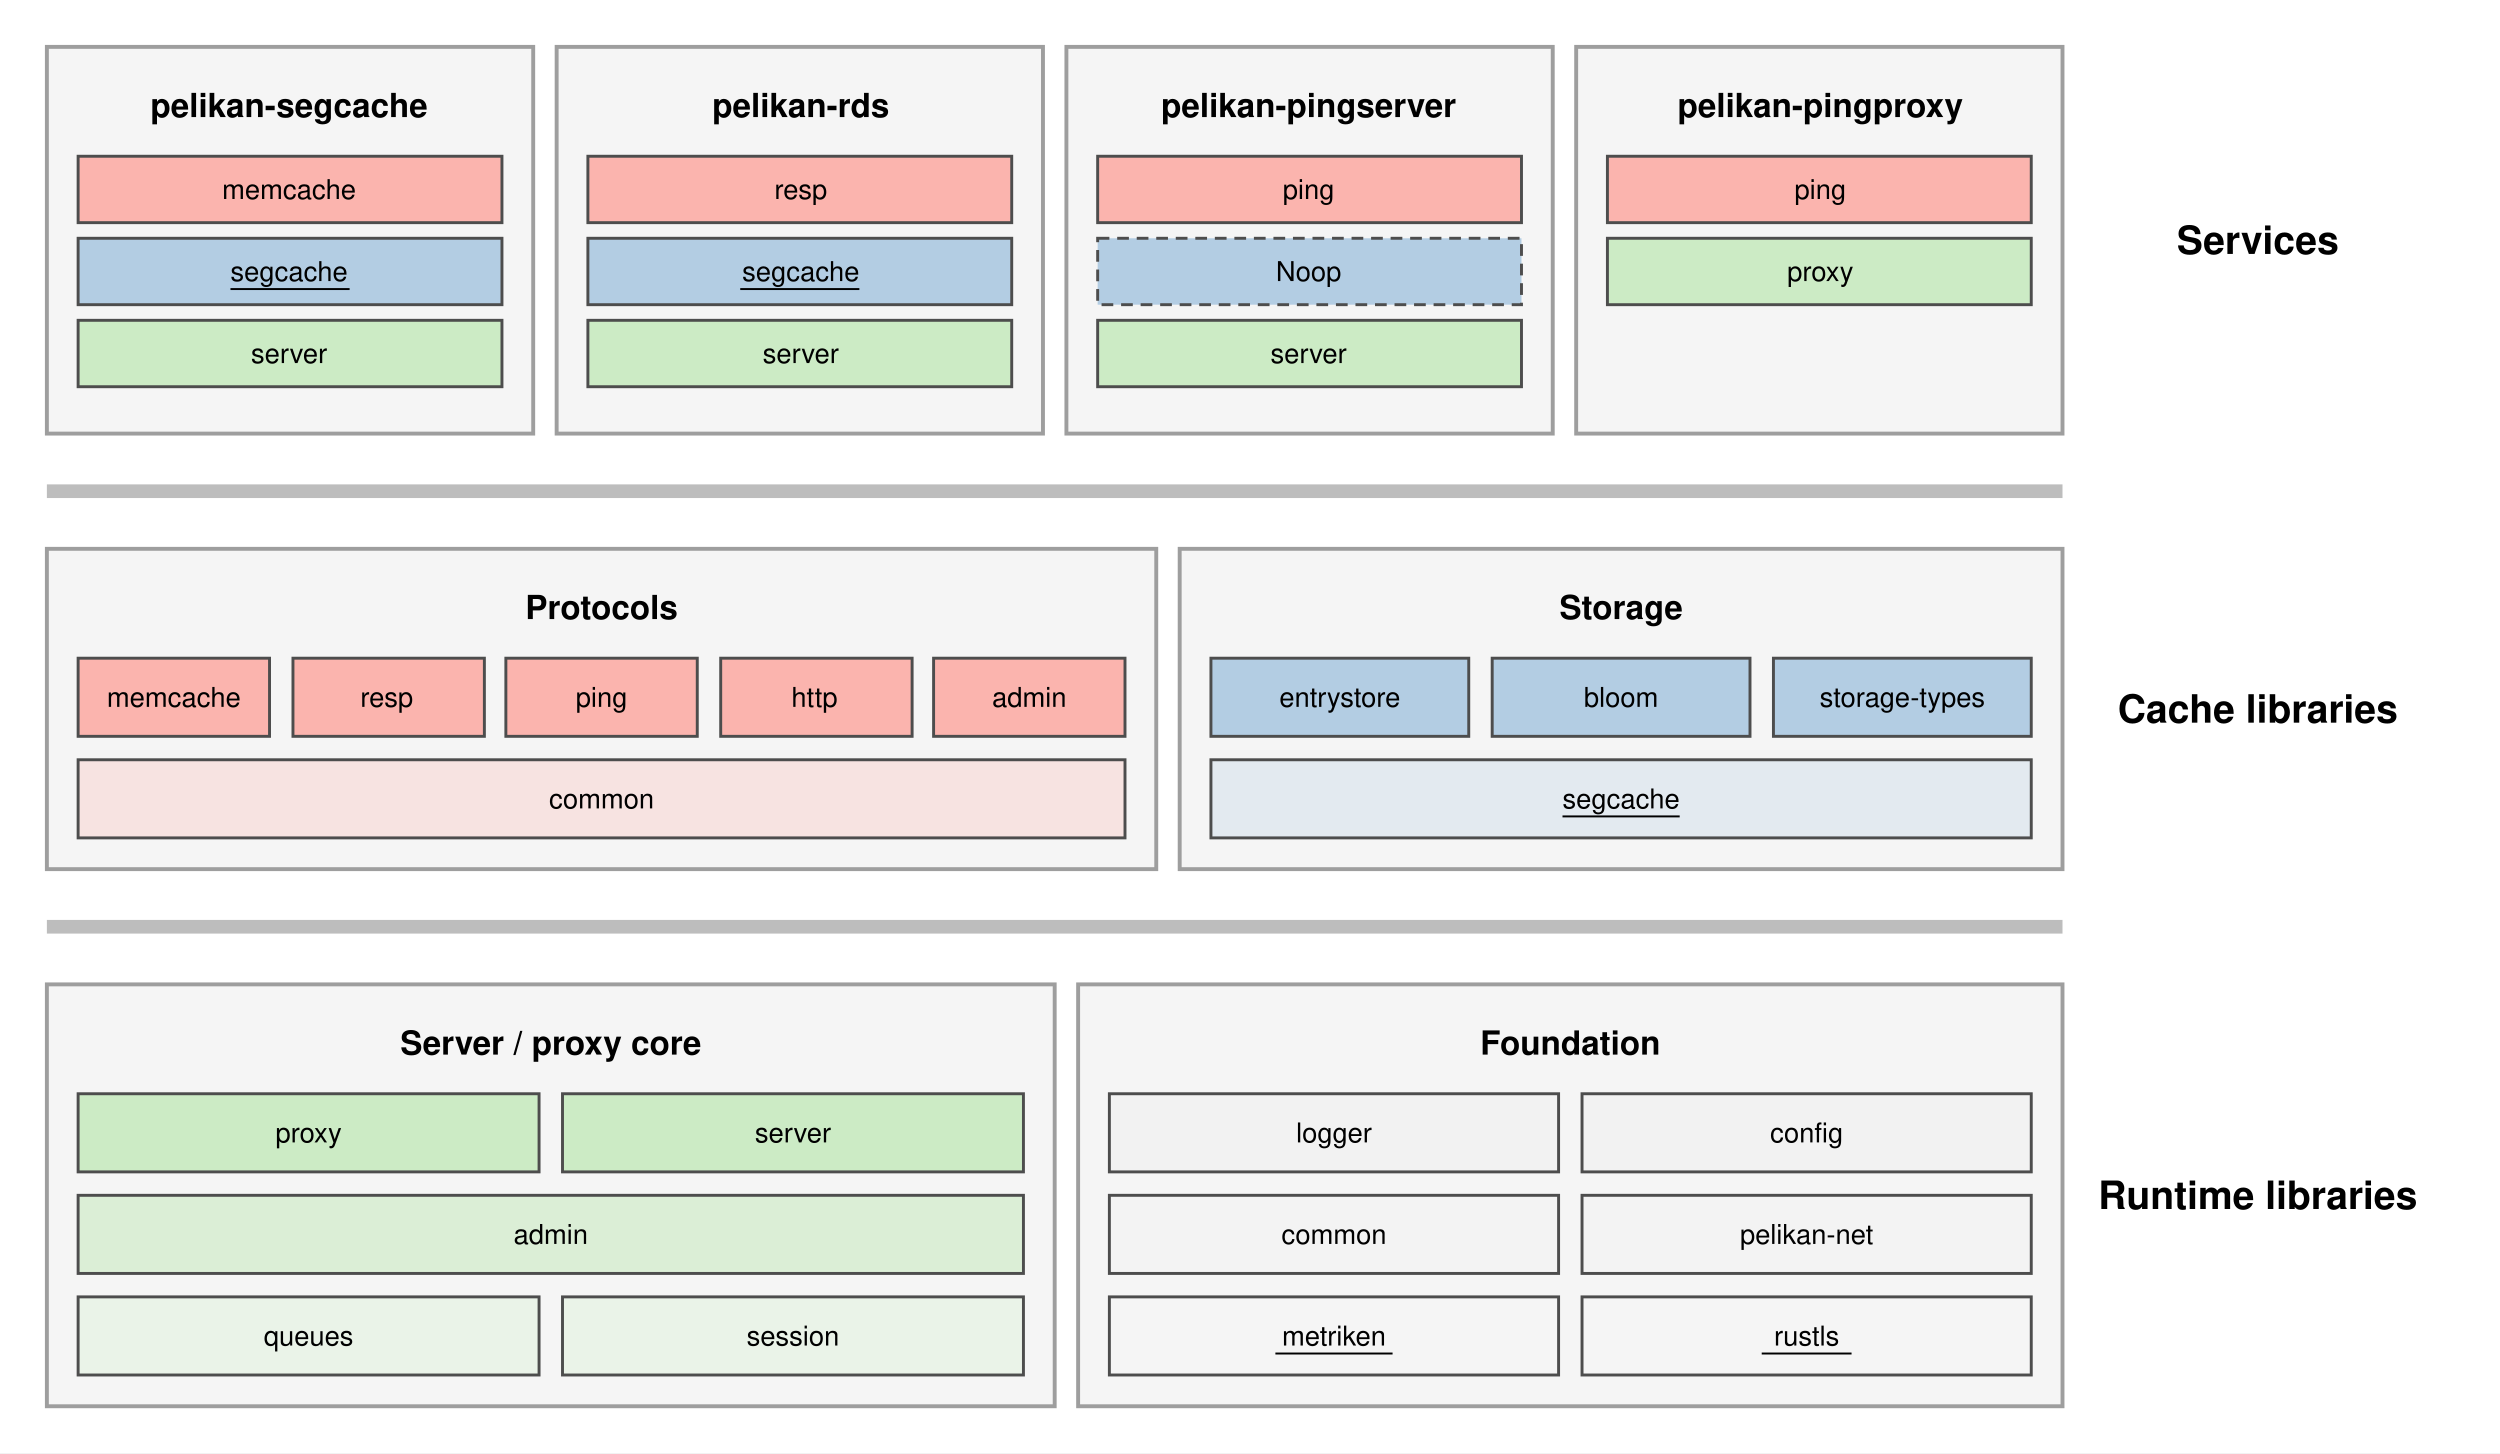
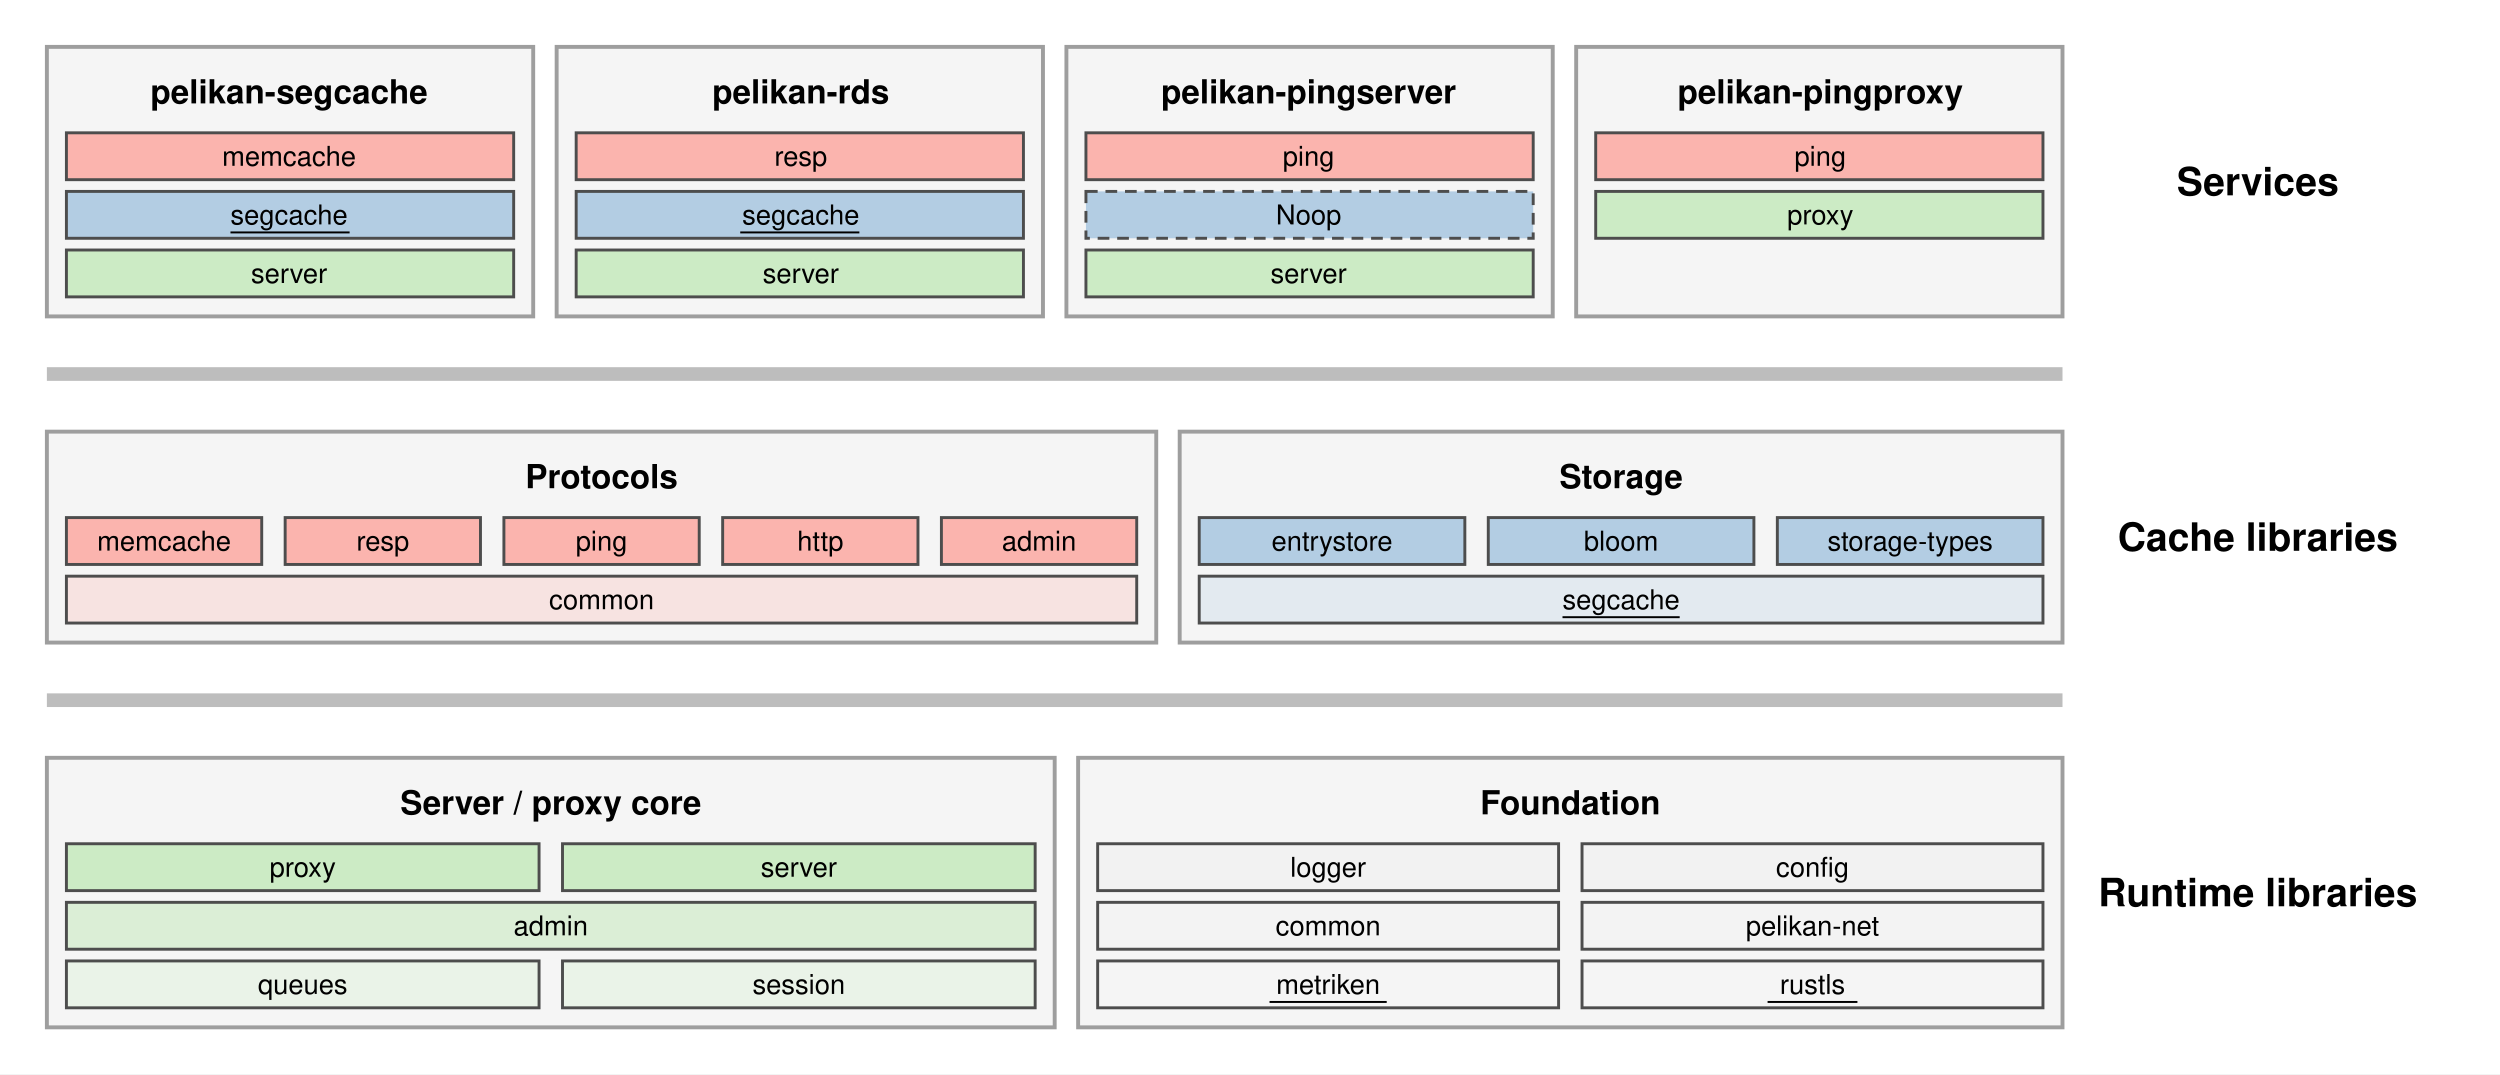
- <svg xmlns="http://www.w3.org/2000/svg" width="1280" height="744" viewBox="0 0 1280 744">
+ <svg xmlns="http://www.w3.org/2000/svg" width="1280" height="550" viewBox="0 0 1280 550">
  <rect width="100%" height="100%" fill="white" />
-   <rect x="24" y="24" width="249" height="198" fill="#F5F5F5" stroke="#9E9E9E" stroke-width="2" rx="0" />
-   <text x="148" y="54" dy="0.35em" font-family="Helvetica, Arial, sans-serif" font-size="17" font-weight="bold" fill="#000" text-anchor="middle">pelikan-segcache</text>
-   <rect x="40" y="80" width="217" height="34" fill="#FBB4AE" stroke="#4D4D4D" stroke-width="1.5" rx="0" />
-   <text x="148" y="97" dy="0.35em" font-family="Helvetica, Arial, sans-serif" font-size="14" font-weight="normal" fill="#000" text-anchor="middle">memcache</text>
-   <rect x="40" y="122" width="217" height="34" fill="#B3CDE3" stroke="#4D4D4D" stroke-width="1.5" rx="0" />
+   <rect x="24" y="24" width="249" height="138" fill="#F5F5F5" stroke="#9E9E9E" stroke-width="2" rx="0" />
+   <text x="148" y="47" dy="0.35em" font-family="Helvetica, Arial, sans-serif" font-size="17" font-weight="bold" fill="#000" text-anchor="middle">pelikan-segcache</text>
+   <rect x="34" y="68" width="229" height="24" fill="#FBB4AE" stroke="#4D4D4D" stroke-width="1.5" rx="0" />
+   <text x="148" y="80" dy="0.35em" font-family="Helvetica, Arial, sans-serif" font-size="14" font-weight="normal" fill="#000" text-anchor="middle">memcache</text>
+   <rect x="34" y="98" width="229" height="24" fill="#B3CDE3" stroke="#4D4D4D" stroke-width="1.5" rx="0" />
  <a href="https://crates.io/crates/segcache" target="_blank">
-     <text x="148" y="139" dy="0.35em" font-family="Helvetica, Arial, sans-serif" font-size="14" font-weight="normal" fill="#000" text-anchor="middle">segcache</text>
-     <line x1="118" y1="148" x2="179" y2="148" stroke="#000" stroke-width="1" />
+     <text x="148" y="110" dy="0.35em" font-family="Helvetica, Arial, sans-serif" font-size="14" font-weight="normal" fill="#000" text-anchor="middle">segcache</text>
+     <line x1="118" y1="119" x2="179" y2="119" stroke="#000" stroke-width="1" />
  </a>
-   <rect x="40" y="164" width="217" height="34" fill="#CCEBC5" stroke="#4D4D4D" stroke-width="1.5" rx="0" />
-   <text x="148" y="181" dy="0.35em" font-family="Helvetica, Arial, sans-serif" font-size="14" font-weight="normal" fill="#000" text-anchor="middle">server</text>
-   <rect x="285" y="24" width="249" height="198" fill="#F5F5F5" stroke="#9E9E9E" stroke-width="2" rx="0" />
-   <text x="410" y="54" dy="0.35em" font-family="Helvetica, Arial, sans-serif" font-size="17" font-weight="bold" fill="#000" text-anchor="middle">pelikan-rds</text>
-   <rect x="301" y="80" width="217" height="34" fill="#FBB4AE" stroke="#4D4D4D" stroke-width="1.5" rx="0" />
-   <text x="410" y="97" dy="0.35em" font-family="Helvetica, Arial, sans-serif" font-size="14" font-weight="normal" fill="#000" text-anchor="middle">resp</text>
-   <rect x="301" y="122" width="217" height="34" fill="#B3CDE3" stroke="#4D4D4D" stroke-width="1.5" rx="0" />
+   <rect x="34" y="128" width="229" height="24" fill="#CCEBC5" stroke="#4D4D4D" stroke-width="1.5" rx="0" />
+   <text x="148" y="140" dy="0.35em" font-family="Helvetica, Arial, sans-serif" font-size="14" font-weight="normal" fill="#000" text-anchor="middle">server</text>
+   <rect x="285" y="24" width="249" height="138" fill="#F5F5F5" stroke="#9E9E9E" stroke-width="2" rx="0" />
+   <text x="410" y="47" dy="0.35em" font-family="Helvetica, Arial, sans-serif" font-size="17" font-weight="bold" fill="#000" text-anchor="middle">pelikan-rds</text>
+   <rect x="295" y="68" width="229" height="24" fill="#FBB4AE" stroke="#4D4D4D" stroke-width="1.5" rx="0" />
+   <text x="410" y="80" dy="0.35em" font-family="Helvetica, Arial, sans-serif" font-size="14" font-weight="normal" fill="#000" text-anchor="middle">resp</text>
+   <rect x="295" y="98" width="229" height="24" fill="#B3CDE3" stroke="#4D4D4D" stroke-width="1.5" rx="0" />
  <a href="https://crates.io/crates/segcache" target="_blank">
-     <text x="410" y="139" dy="0.35em" font-family="Helvetica, Arial, sans-serif" font-size="14" font-weight="normal" fill="#000" text-anchor="middle">segcache</text>
-     <line x1="379" y1="148" x2="440" y2="148" stroke="#000" stroke-width="1" />
+     <text x="410" y="110" dy="0.35em" font-family="Helvetica, Arial, sans-serif" font-size="14" font-weight="normal" fill="#000" text-anchor="middle">segcache</text>
+     <line x1="379" y1="119" x2="440" y2="119" stroke="#000" stroke-width="1" />
  </a>
-   <rect x="301" y="164" width="217" height="34" fill="#CCEBC5" stroke="#4D4D4D" stroke-width="1.5" rx="0" />
-   <text x="410" y="181" dy="0.35em" font-family="Helvetica, Arial, sans-serif" font-size="14" font-weight="normal" fill="#000" text-anchor="middle">server</text>
-   <rect x="546" y="24" width="249" height="198" fill="#F5F5F5" stroke="#9E9E9E" stroke-width="2" rx="0" />
-   <text x="670" y="54" dy="0.35em" font-family="Helvetica, Arial, sans-serif" font-size="17" font-weight="bold" fill="#000" text-anchor="middle">pelikan-pingserver</text>
-   <rect x="562" y="80" width="217" height="34" fill="#FBB4AE" stroke="#4D4D4D" stroke-width="1.5" rx="0" />
-   <text x="670" y="97" dy="0.35em" font-family="Helvetica, Arial, sans-serif" font-size="14" font-weight="normal" fill="#000" text-anchor="middle">ping</text>
-   <rect x="562" y="122" width="217" height="34" fill="#B3CDE3" stroke="#4D4D4D" stroke-width="1.5" rx="0" stroke-dasharray="6,4" />
-   <text x="670" y="139" dy="0.35em" font-family="Helvetica, Arial, sans-serif" font-size="14" font-weight="normal" fill="#000" text-anchor="middle">Noop</text>
-   <rect x="562" y="164" width="217" height="34" fill="#CCEBC5" stroke="#4D4D4D" stroke-width="1.5" rx="0" />
-   <text x="670" y="181" dy="0.35em" font-family="Helvetica, Arial, sans-serif" font-size="14" font-weight="normal" fill="#000" text-anchor="middle">server</text>
-   <rect x="807" y="24" width="249" height="198" fill="#F5F5F5" stroke="#9E9E9E" stroke-width="2" rx="0" />
-   <text x="932" y="54" dy="0.35em" font-family="Helvetica, Arial, sans-serif" font-size="17" font-weight="bold" fill="#000" text-anchor="middle">pelikan-pingproxy</text>
-   <rect x="823" y="80" width="217" height="34" fill="#FBB4AE" stroke="#4D4D4D" stroke-width="1.5" rx="0" />
-   <text x="932" y="97" dy="0.35em" font-family="Helvetica, Arial, sans-serif" font-size="14" font-weight="normal" fill="#000" text-anchor="middle">ping</text>
-   <rect x="823" y="122" width="217" height="34" fill="#CCEBC5" stroke="#4D4D4D" stroke-width="1.5" rx="0" />
-   <text x="932" y="139" dy="0.35em" font-family="Helvetica, Arial, sans-serif" font-size="14" font-weight="normal" fill="#000" text-anchor="middle">proxy</text>
-   <text x="1156" y="123" dy="0.35em" font-family="Helvetica, Arial, sans-serif" font-size="20" font-weight="bold" fill="#000" text-anchor="middle">Services</text>
-   <rect x="24" y="248" width="1032" height="7" fill="#BDBDBD" stroke="none" stroke-width="0" rx="0" />
-   <rect x="24" y="281" width="568" height="164" fill="#F5F5F5" stroke="#9E9E9E" stroke-width="2" rx="0" />
-   <text x="308" y="311" dy="0.35em" font-family="Helvetica, Arial, sans-serif" font-size="17" font-weight="bold" fill="#000" text-anchor="middle">Protocols</text>
-   <rect x="40" y="337" width="98" height="40" fill="#FBB4AE" stroke="#4D4D4D" stroke-width="1.5" rx="0" />
-   <text x="89" y="357" dy="0.35em" font-family="Helvetica, Arial, sans-serif" font-size="14" font-weight="normal" fill="#000" text-anchor="middle">memcache</text>
-   <rect x="150" y="337" width="98" height="40" fill="#FBB4AE" stroke="#4D4D4D" stroke-width="1.5" rx="0" />
-   <text x="198" y="357" dy="0.35em" font-family="Helvetica, Arial, sans-serif" font-size="14" font-weight="normal" fill="#000" text-anchor="middle">resp</text>
-   <rect x="259" y="337" width="98" height="40" fill="#FBB4AE" stroke="#4D4D4D" stroke-width="1.5" rx="0" />
-   <text x="308" y="357" dy="0.35em" font-family="Helvetica, Arial, sans-serif" font-size="14" font-weight="normal" fill="#000" text-anchor="middle">ping</text>
-   <rect x="369" y="337" width="98" height="40" fill="#FBB4AE" stroke="#4D4D4D" stroke-width="1.5" rx="0" />
-   <text x="417" y="357" dy="0.35em" font-family="Helvetica, Arial, sans-serif" font-size="14" font-weight="normal" fill="#000" text-anchor="middle">http</text>
-   <rect x="478" y="337" width="98" height="40" fill="#FBB4AE" stroke="#4D4D4D" stroke-width="1.5" rx="0" />
-   <text x="527" y="357" dy="0.35em" font-family="Helvetica, Arial, sans-serif" font-size="14" font-weight="normal" fill="#000" text-anchor="middle">admin</text>
-   <rect x="40" y="389" width="536" height="40" fill="#FBB4AE" stroke="#4D4D4D" stroke-width="1.5" rx="0" fill-opacity="0.28" />
-   <text x="308" y="409" dy="0.35em" font-family="Helvetica, Arial, sans-serif" font-size="14" font-weight="normal" fill="#000" text-anchor="middle">common</text>
-   <rect x="604" y="281" width="452" height="164" fill="#F5F5F5" stroke="#9E9E9E" stroke-width="2" rx="0" />
-   <text x="830" y="311" dy="0.35em" font-family="Helvetica, Arial, sans-serif" font-size="17" font-weight="bold" fill="#000" text-anchor="middle">Storage</text>
-   <rect x="620" y="337" width="132" height="40" fill="#B3CDE3" stroke="#4D4D4D" stroke-width="1.5" rx="0" />
-   <text x="686" y="357" dy="0.35em" font-family="Helvetica, Arial, sans-serif" font-size="14" font-weight="normal" fill="#000" text-anchor="middle">entrystore</text>
-   <rect x="764" y="337" width="132" height="40" fill="#B3CDE3" stroke="#4D4D4D" stroke-width="1.5" rx="0" />
-   <text x="830" y="357" dy="0.35em" font-family="Helvetica, Arial, sans-serif" font-size="14" font-weight="normal" fill="#000" text-anchor="middle">bloom</text>
-   <rect x="908" y="337" width="132" height="40" fill="#B3CDE3" stroke="#4D4D4D" stroke-width="1.5" rx="0" />
-   <text x="974" y="357" dy="0.35em" font-family="Helvetica, Arial, sans-serif" font-size="14" font-weight="normal" fill="#000" text-anchor="middle">storage-types</text>
-   <rect x="620" y="389" width="420" height="40" fill="#B3CDE3" stroke="#4D4D4D" stroke-width="1.5" rx="0" fill-opacity="0.28" />
+   <rect x="295" y="128" width="229" height="24" fill="#CCEBC5" stroke="#4D4D4D" stroke-width="1.5" rx="0" />
+   <text x="410" y="140" dy="0.35em" font-family="Helvetica, Arial, sans-serif" font-size="14" font-weight="normal" fill="#000" text-anchor="middle">server</text>
+   <rect x="546" y="24" width="249" height="138" fill="#F5F5F5" stroke="#9E9E9E" stroke-width="2" rx="0" />
+   <text x="670" y="47" dy="0.35em" font-family="Helvetica, Arial, sans-serif" font-size="17" font-weight="bold" fill="#000" text-anchor="middle">pelikan-pingserver</text>
+   <rect x="556" y="68" width="229" height="24" fill="#FBB4AE" stroke="#4D4D4D" stroke-width="1.5" rx="0" />
+   <text x="670" y="80" dy="0.35em" font-family="Helvetica, Arial, sans-serif" font-size="14" font-weight="normal" fill="#000" text-anchor="middle">ping</text>
+   <rect x="556" y="98" width="229" height="24" fill="#B3CDE3" stroke="#4D4D4D" stroke-width="1.5" rx="0" stroke-dasharray="6,4" />
+   <text x="670" y="110" dy="0.35em" font-family="Helvetica, Arial, sans-serif" font-size="14" font-weight="normal" fill="#000" text-anchor="middle">Noop</text>
+   <rect x="556" y="128" width="229" height="24" fill="#CCEBC5" stroke="#4D4D4D" stroke-width="1.5" rx="0" />
+   <text x="670" y="140" dy="0.35em" font-family="Helvetica, Arial, sans-serif" font-size="14" font-weight="normal" fill="#000" text-anchor="middle">server</text>
+   <rect x="807" y="24" width="249" height="138" fill="#F5F5F5" stroke="#9E9E9E" stroke-width="2" rx="0" />
+   <text x="932" y="47" dy="0.35em" font-family="Helvetica, Arial, sans-serif" font-size="17" font-weight="bold" fill="#000" text-anchor="middle">pelikan-pingproxy</text>
+   <rect x="817" y="68" width="229" height="24" fill="#FBB4AE" stroke="#4D4D4D" stroke-width="1.5" rx="0" />
+   <text x="932" y="80" dy="0.35em" font-family="Helvetica, Arial, sans-serif" font-size="14" font-weight="normal" fill="#000" text-anchor="middle">ping</text>
+   <rect x="817" y="98" width="229" height="24" fill="#CCEBC5" stroke="#4D4D4D" stroke-width="1.5" rx="0" />
+   <text x="932" y="110" dy="0.35em" font-family="Helvetica, Arial, sans-serif" font-size="14" font-weight="normal" fill="#000" text-anchor="middle">proxy</text>
+   <text x="1156" y="93" dy="0.35em" font-family="Helvetica, Arial, sans-serif" font-size="20" font-weight="bold" fill="#000" text-anchor="middle">Services</text>
+   <rect x="24" y="188" width="1032" height="7" fill="#BDBDBD" stroke="none" stroke-width="0" rx="0" />
+   <rect x="24" y="221" width="568" height="108" fill="#F5F5F5" stroke="#9E9E9E" stroke-width="2" rx="0" />
+   <text x="308" y="244" dy="0.35em" font-family="Helvetica, Arial, sans-serif" font-size="17" font-weight="bold" fill="#000" text-anchor="middle">Protocols</text>
+   <rect x="34" y="265" width="100" height="24" fill="#FBB4AE" stroke="#4D4D4D" stroke-width="1.5" rx="0" />
+   <text x="84" y="277" dy="0.35em" font-family="Helvetica, Arial, sans-serif" font-size="14" font-weight="normal" fill="#000" text-anchor="middle">memcache</text>
+   <rect x="146" y="265" width="100" height="24" fill="#FBB4AE" stroke="#4D4D4D" stroke-width="1.5" rx="0" />
+   <text x="196" y="277" dy="0.35em" font-family="Helvetica, Arial, sans-serif" font-size="14" font-weight="normal" fill="#000" text-anchor="middle">resp</text>
+   <rect x="258" y="265" width="100" height="24" fill="#FBB4AE" stroke="#4D4D4D" stroke-width="1.5" rx="0" />
+   <text x="308" y="277" dy="0.35em" font-family="Helvetica, Arial, sans-serif" font-size="14" font-weight="normal" fill="#000" text-anchor="middle">ping</text>
+   <rect x="370" y="265" width="100" height="24" fill="#FBB4AE" stroke="#4D4D4D" stroke-width="1.5" rx="0" />
+   <text x="420" y="277" dy="0.35em" font-family="Helvetica, Arial, sans-serif" font-size="14" font-weight="normal" fill="#000" text-anchor="middle">http</text>
+   <rect x="482" y="265" width="100" height="24" fill="#FBB4AE" stroke="#4D4D4D" stroke-width="1.5" rx="0" />
+   <text x="532" y="277" dy="0.35em" font-family="Helvetica, Arial, sans-serif" font-size="14" font-weight="normal" fill="#000" text-anchor="middle">admin</text>
+   <rect x="34" y="295" width="548" height="24" fill="#FBB4AE" stroke="#4D4D4D" stroke-width="1.5" rx="0" fill-opacity="0.28" />
+   <text x="308" y="307" dy="0.35em" font-family="Helvetica, Arial, sans-serif" font-size="14" font-weight="normal" fill="#000" text-anchor="middle">common</text>
+   <rect x="604" y="221" width="452" height="108" fill="#F5F5F5" stroke="#9E9E9E" stroke-width="2" rx="0" />
+   <text x="830" y="244" dy="0.35em" font-family="Helvetica, Arial, sans-serif" font-size="17" font-weight="bold" fill="#000" text-anchor="middle">Storage</text>
+   <rect x="614" y="265" width="136" height="24" fill="#B3CDE3" stroke="#4D4D4D" stroke-width="1.5" rx="0" />
+   <text x="682" y="277" dy="0.35em" font-family="Helvetica, Arial, sans-serif" font-size="14" font-weight="normal" fill="#000" text-anchor="middle">entrystore</text>
+   <rect x="762" y="265" width="136" height="24" fill="#B3CDE3" stroke="#4D4D4D" stroke-width="1.5" rx="0" />
+   <text x="830" y="277" dy="0.35em" font-family="Helvetica, Arial, sans-serif" font-size="14" font-weight="normal" fill="#000" text-anchor="middle">bloom</text>
+   <rect x="910" y="265" width="136" height="24" fill="#B3CDE3" stroke="#4D4D4D" stroke-width="1.5" rx="0" />
+   <text x="978" y="277" dy="0.35em" font-family="Helvetica, Arial, sans-serif" font-size="14" font-weight="normal" fill="#000" text-anchor="middle">storage-types</text>
+   <rect x="614" y="295" width="432" height="24" fill="#B3CDE3" stroke="#4D4D4D" stroke-width="1.5" rx="0" fill-opacity="0.28" />
  <a href="https://crates.io/crates/segcache" target="_blank">
-     <text x="830" y="409" dy="0.35em" font-family="Helvetica, Arial, sans-serif" font-size="14" font-weight="normal" fill="#000" text-anchor="middle">segcache</text>
-     <line x1="800" y1="418" x2="860" y2="418" stroke="#000" stroke-width="1" />
+     <text x="830" y="307" dy="0.35em" font-family="Helvetica, Arial, sans-serif" font-size="14" font-weight="normal" fill="#000" text-anchor="middle">segcache</text>
+     <line x1="800" y1="316" x2="860" y2="316" stroke="#000" stroke-width="1" />
  </a>
-   <text x="1156" y="363" dy="0.35em" font-family="Helvetica, Arial, sans-serif" font-size="20" font-weight="bold" fill="#000" text-anchor="middle">Cache libraries</text>
-   <rect x="24" y="471" width="1032" height="7" fill="#BDBDBD" stroke="none" stroke-width="0" rx="0" />
-   <rect x="24" y="504" width="516" height="216" fill="#F5F5F5" stroke="#9E9E9E" stroke-width="2" rx="0" />
-   <text x="282" y="534" dy="0.35em" font-family="Helvetica, Arial, sans-serif" font-size="17" font-weight="bold" fill="#000" text-anchor="middle">Server / proxy core</text>
-   <rect x="40" y="560" width="236" height="40" fill="#CCEBC5" stroke="#4D4D4D" stroke-width="1.5" rx="0" />
-   <text x="158" y="580" dy="0.35em" font-family="Helvetica, Arial, sans-serif" font-size="14" font-weight="normal" fill="#000" text-anchor="middle">proxy</text>
-   <rect x="288" y="560" width="236" height="40" fill="#CCEBC5" stroke="#4D4D4D" stroke-width="1.5" rx="0" />
-   <text x="406" y="580" dy="0.35em" font-family="Helvetica, Arial, sans-serif" font-size="14" font-weight="normal" fill="#000" text-anchor="middle">server</text>
-   <rect x="40" y="612" width="484" height="40" fill="#CCEBC5" stroke="#4D4D4D" stroke-width="1.5" rx="0" fill-opacity="0.64" />
-   <text x="282" y="632" dy="0.35em" font-family="Helvetica, Arial, sans-serif" font-size="14" font-weight="normal" fill="#000" text-anchor="middle">admin</text>
-   <rect x="40" y="664" width="236" height="40" fill="#CCEBC5" stroke="#4D4D4D" stroke-width="1.5" rx="0" fill-opacity="0.28" />
-   <text x="158" y="684" dy="0.35em" font-family="Helvetica, Arial, sans-serif" font-size="14" font-weight="normal" fill="#000" text-anchor="middle">queues</text>
-   <rect x="288" y="664" width="236" height="40" fill="#CCEBC5" stroke="#4D4D4D" stroke-width="1.5" rx="0" fill-opacity="0.28" />
-   <text x="406" y="684" dy="0.35em" font-family="Helvetica, Arial, sans-serif" font-size="14" font-weight="normal" fill="#000" text-anchor="middle">session</text>
-   <rect x="552" y="504" width="504" height="216" fill="#F5F5F5" stroke="#9E9E9E" stroke-width="2" rx="0" />
-   <text x="804" y="534" dy="0.35em" font-family="Helvetica, Arial, sans-serif" font-size="17" font-weight="bold" fill="#000" text-anchor="middle">Foundation</text>
-   <rect x="568" y="560" width="230" height="40" fill="#F2F2F2" stroke="#4D4D4D" stroke-width="1.5" rx="0" />
-   <text x="683" y="580" dy="0.35em" font-family="Helvetica, Arial, sans-serif" font-size="14" font-weight="normal" fill="#000" text-anchor="middle">logger</text>
-   <rect x="810" y="560" width="230" height="40" fill="#F2F2F2" stroke="#4D4D4D" stroke-width="1.5" rx="0" />
-   <text x="925" y="580" dy="0.35em" font-family="Helvetica, Arial, sans-serif" font-size="14" font-weight="normal" fill="#000" text-anchor="middle">config</text>
-   <rect x="568" y="612" width="230" height="40" fill="#F2F2F2" stroke="#4D4D4D" stroke-width="1.5" rx="0" fill-opacity="0.64" />
-   <text x="683" y="632" dy="0.35em" font-family="Helvetica, Arial, sans-serif" font-size="14" font-weight="normal" fill="#000" text-anchor="middle">common</text>
-   <rect x="810" y="612" width="230" height="40" fill="#F2F2F2" stroke="#4D4D4D" stroke-width="1.5" rx="0" fill-opacity="0.64" />
-   <text x="925" y="632" dy="0.35em" font-family="Helvetica, Arial, sans-serif" font-size="14" font-weight="normal" fill="#000" text-anchor="middle">pelikan-net</text>
-   <rect x="568" y="664" width="230" height="40" fill="#F2F2F2" stroke="#4D4D4D" stroke-width="1.5" rx="0" fill-opacity="0.28" />
+   <text x="1156" y="275" dy="0.35em" font-family="Helvetica, Arial, sans-serif" font-size="20" font-weight="bold" fill="#000" text-anchor="middle">Cache libraries</text>
+   <rect x="24" y="355" width="1032" height="7" fill="#BDBDBD" stroke="none" stroke-width="0" rx="0" />
+   <rect x="24" y="388" width="516" height="138" fill="#F5F5F5" stroke="#9E9E9E" stroke-width="2" rx="0" />
+   <text x="282" y="411" dy="0.35em" font-family="Helvetica, Arial, sans-serif" font-size="17" font-weight="bold" fill="#000" text-anchor="middle">Server / proxy core</text>
+   <rect x="34" y="432" width="242" height="24" fill="#CCEBC5" stroke="#4D4D4D" stroke-width="1.5" rx="0" />
+   <text x="155" y="444" dy="0.35em" font-family="Helvetica, Arial, sans-serif" font-size="14" font-weight="normal" fill="#000" text-anchor="middle">proxy</text>
+   <rect x="288" y="432" width="242" height="24" fill="#CCEBC5" stroke="#4D4D4D" stroke-width="1.5" rx="0" />
+   <text x="409" y="444" dy="0.35em" font-family="Helvetica, Arial, sans-serif" font-size="14" font-weight="normal" fill="#000" text-anchor="middle">server</text>
+   <rect x="34" y="462" width="496" height="24" fill="#CCEBC5" stroke="#4D4D4D" stroke-width="1.5" rx="0" fill-opacity="0.64" />
+   <text x="282" y="474" dy="0.35em" font-family="Helvetica, Arial, sans-serif" font-size="14" font-weight="normal" fill="#000" text-anchor="middle">admin</text>
+   <rect x="34" y="492" width="242" height="24" fill="#CCEBC5" stroke="#4D4D4D" stroke-width="1.5" rx="0" fill-opacity="0.28" />
+   <text x="155" y="504" dy="0.35em" font-family="Helvetica, Arial, sans-serif" font-size="14" font-weight="normal" fill="#000" text-anchor="middle">queues</text>
+   <rect x="288" y="492" width="242" height="24" fill="#CCEBC5" stroke="#4D4D4D" stroke-width="1.5" rx="0" fill-opacity="0.28" />
+   <text x="409" y="504" dy="0.35em" font-family="Helvetica, Arial, sans-serif" font-size="14" font-weight="normal" fill="#000" text-anchor="middle">session</text>
+   <rect x="552" y="388" width="504" height="138" fill="#F5F5F5" stroke="#9E9E9E" stroke-width="2" rx="0" />
+   <text x="804" y="411" dy="0.35em" font-family="Helvetica, Arial, sans-serif" font-size="17" font-weight="bold" fill="#000" text-anchor="middle">Foundation</text>
+   <rect x="562" y="432" width="236" height="24" fill="#F2F2F2" stroke="#4D4D4D" stroke-width="1.5" rx="0" />
+   <text x="680" y="444" dy="0.35em" font-family="Helvetica, Arial, sans-serif" font-size="14" font-weight="normal" fill="#000" text-anchor="middle">logger</text>
+   <rect x="810" y="432" width="236" height="24" fill="#F2F2F2" stroke="#4D4D4D" stroke-width="1.5" rx="0" />
+   <text x="928" y="444" dy="0.35em" font-family="Helvetica, Arial, sans-serif" font-size="14" font-weight="normal" fill="#000" text-anchor="middle">config</text>
+   <rect x="562" y="462" width="236" height="24" fill="#F2F2F2" stroke="#4D4D4D" stroke-width="1.5" rx="0" fill-opacity="0.64" />
+   <text x="680" y="474" dy="0.35em" font-family="Helvetica, Arial, sans-serif" font-size="14" font-weight="normal" fill="#000" text-anchor="middle">common</text>
+   <rect x="810" y="462" width="236" height="24" fill="#F2F2F2" stroke="#4D4D4D" stroke-width="1.5" rx="0" fill-opacity="0.64" />
+   <text x="928" y="474" dy="0.35em" font-family="Helvetica, Arial, sans-serif" font-size="14" font-weight="normal" fill="#000" text-anchor="middle">pelikan-net</text>
+   <rect x="562" y="492" width="236" height="24" fill="#F2F2F2" stroke="#4D4D4D" stroke-width="1.5" rx="0" fill-opacity="0.28" />
  <a href="https://crates.io/crates/metriken" target="_blank">
-     <text x="683" y="684" dy="0.35em" font-family="Helvetica, Arial, sans-serif" font-size="14" font-weight="normal" fill="#000" text-anchor="middle">metriken</text>
-     <line x1="653" y1="693" x2="713" y2="693" stroke="#000" stroke-width="1" />
+     <text x="680" y="504" dy="0.35em" font-family="Helvetica, Arial, sans-serif" font-size="14" font-weight="normal" fill="#000" text-anchor="middle">metriken</text>
+     <line x1="650" y1="513" x2="710" y2="513" stroke="#000" stroke-width="1" />
  </a>
-   <rect x="810" y="664" width="230" height="40" fill="#F2F2F2" stroke="#4D4D4D" stroke-width="1.5" rx="0" fill-opacity="0.28" />
+   <rect x="810" y="492" width="236" height="24" fill="#F2F2F2" stroke="#4D4D4D" stroke-width="1.5" rx="0" fill-opacity="0.28" />
  <a href="https://crates.io/crates/rustls" target="_blank">
-     <text x="925" y="684" dy="0.35em" font-family="Helvetica, Arial, sans-serif" font-size="14" font-weight="normal" fill="#000" text-anchor="middle">rustls</text>
-     <line x1="902" y1="693" x2="948" y2="693" stroke="#000" stroke-width="1" />
+     <text x="928" y="504" dy="0.35em" font-family="Helvetica, Arial, sans-serif" font-size="14" font-weight="normal" fill="#000" text-anchor="middle">rustls</text>
+     <line x1="905" y1="513" x2="951" y2="513" stroke="#000" stroke-width="1" />
  </a>
-   <text x="1156" y="612" dy="0.35em" font-family="Helvetica, Arial, sans-serif" font-size="20" font-weight="bold" fill="#000" text-anchor="middle">Runtime libraries</text>
+   <text x="1156" y="457" dy="0.35em" font-family="Helvetica, Arial, sans-serif" font-size="20" font-weight="bold" fill="#000" text-anchor="middle">Runtime libraries</text>
</svg>
